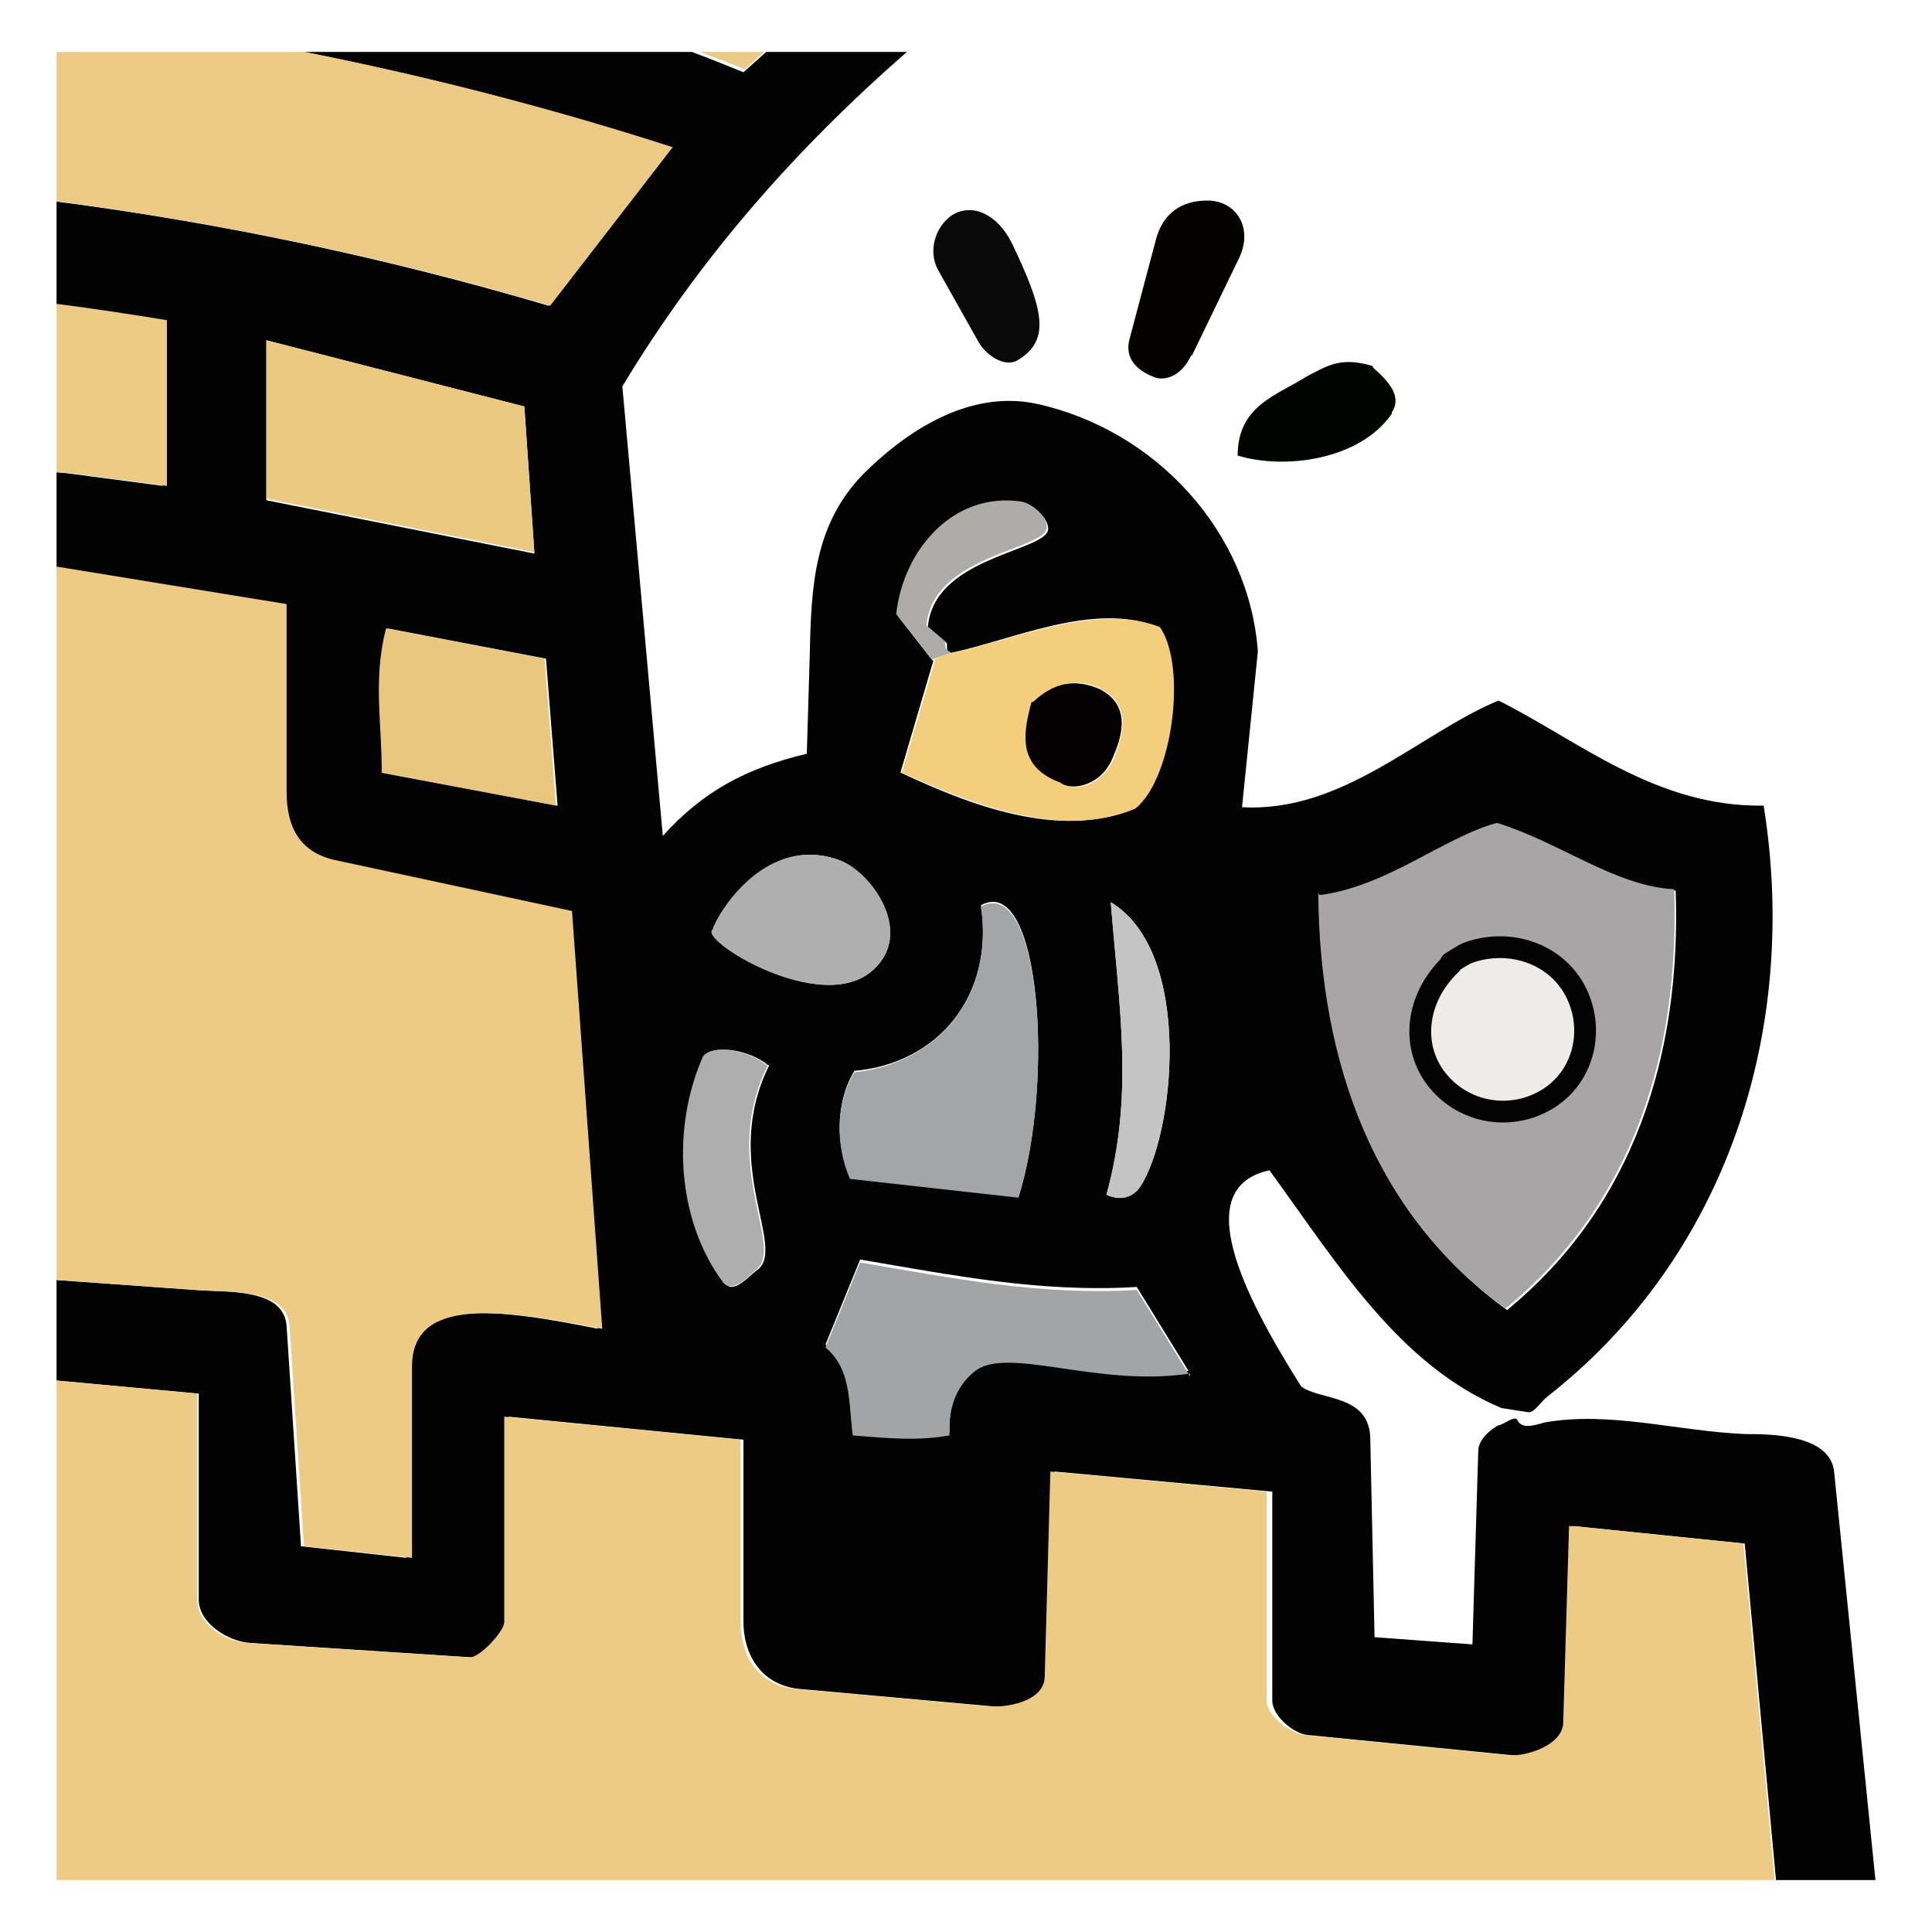
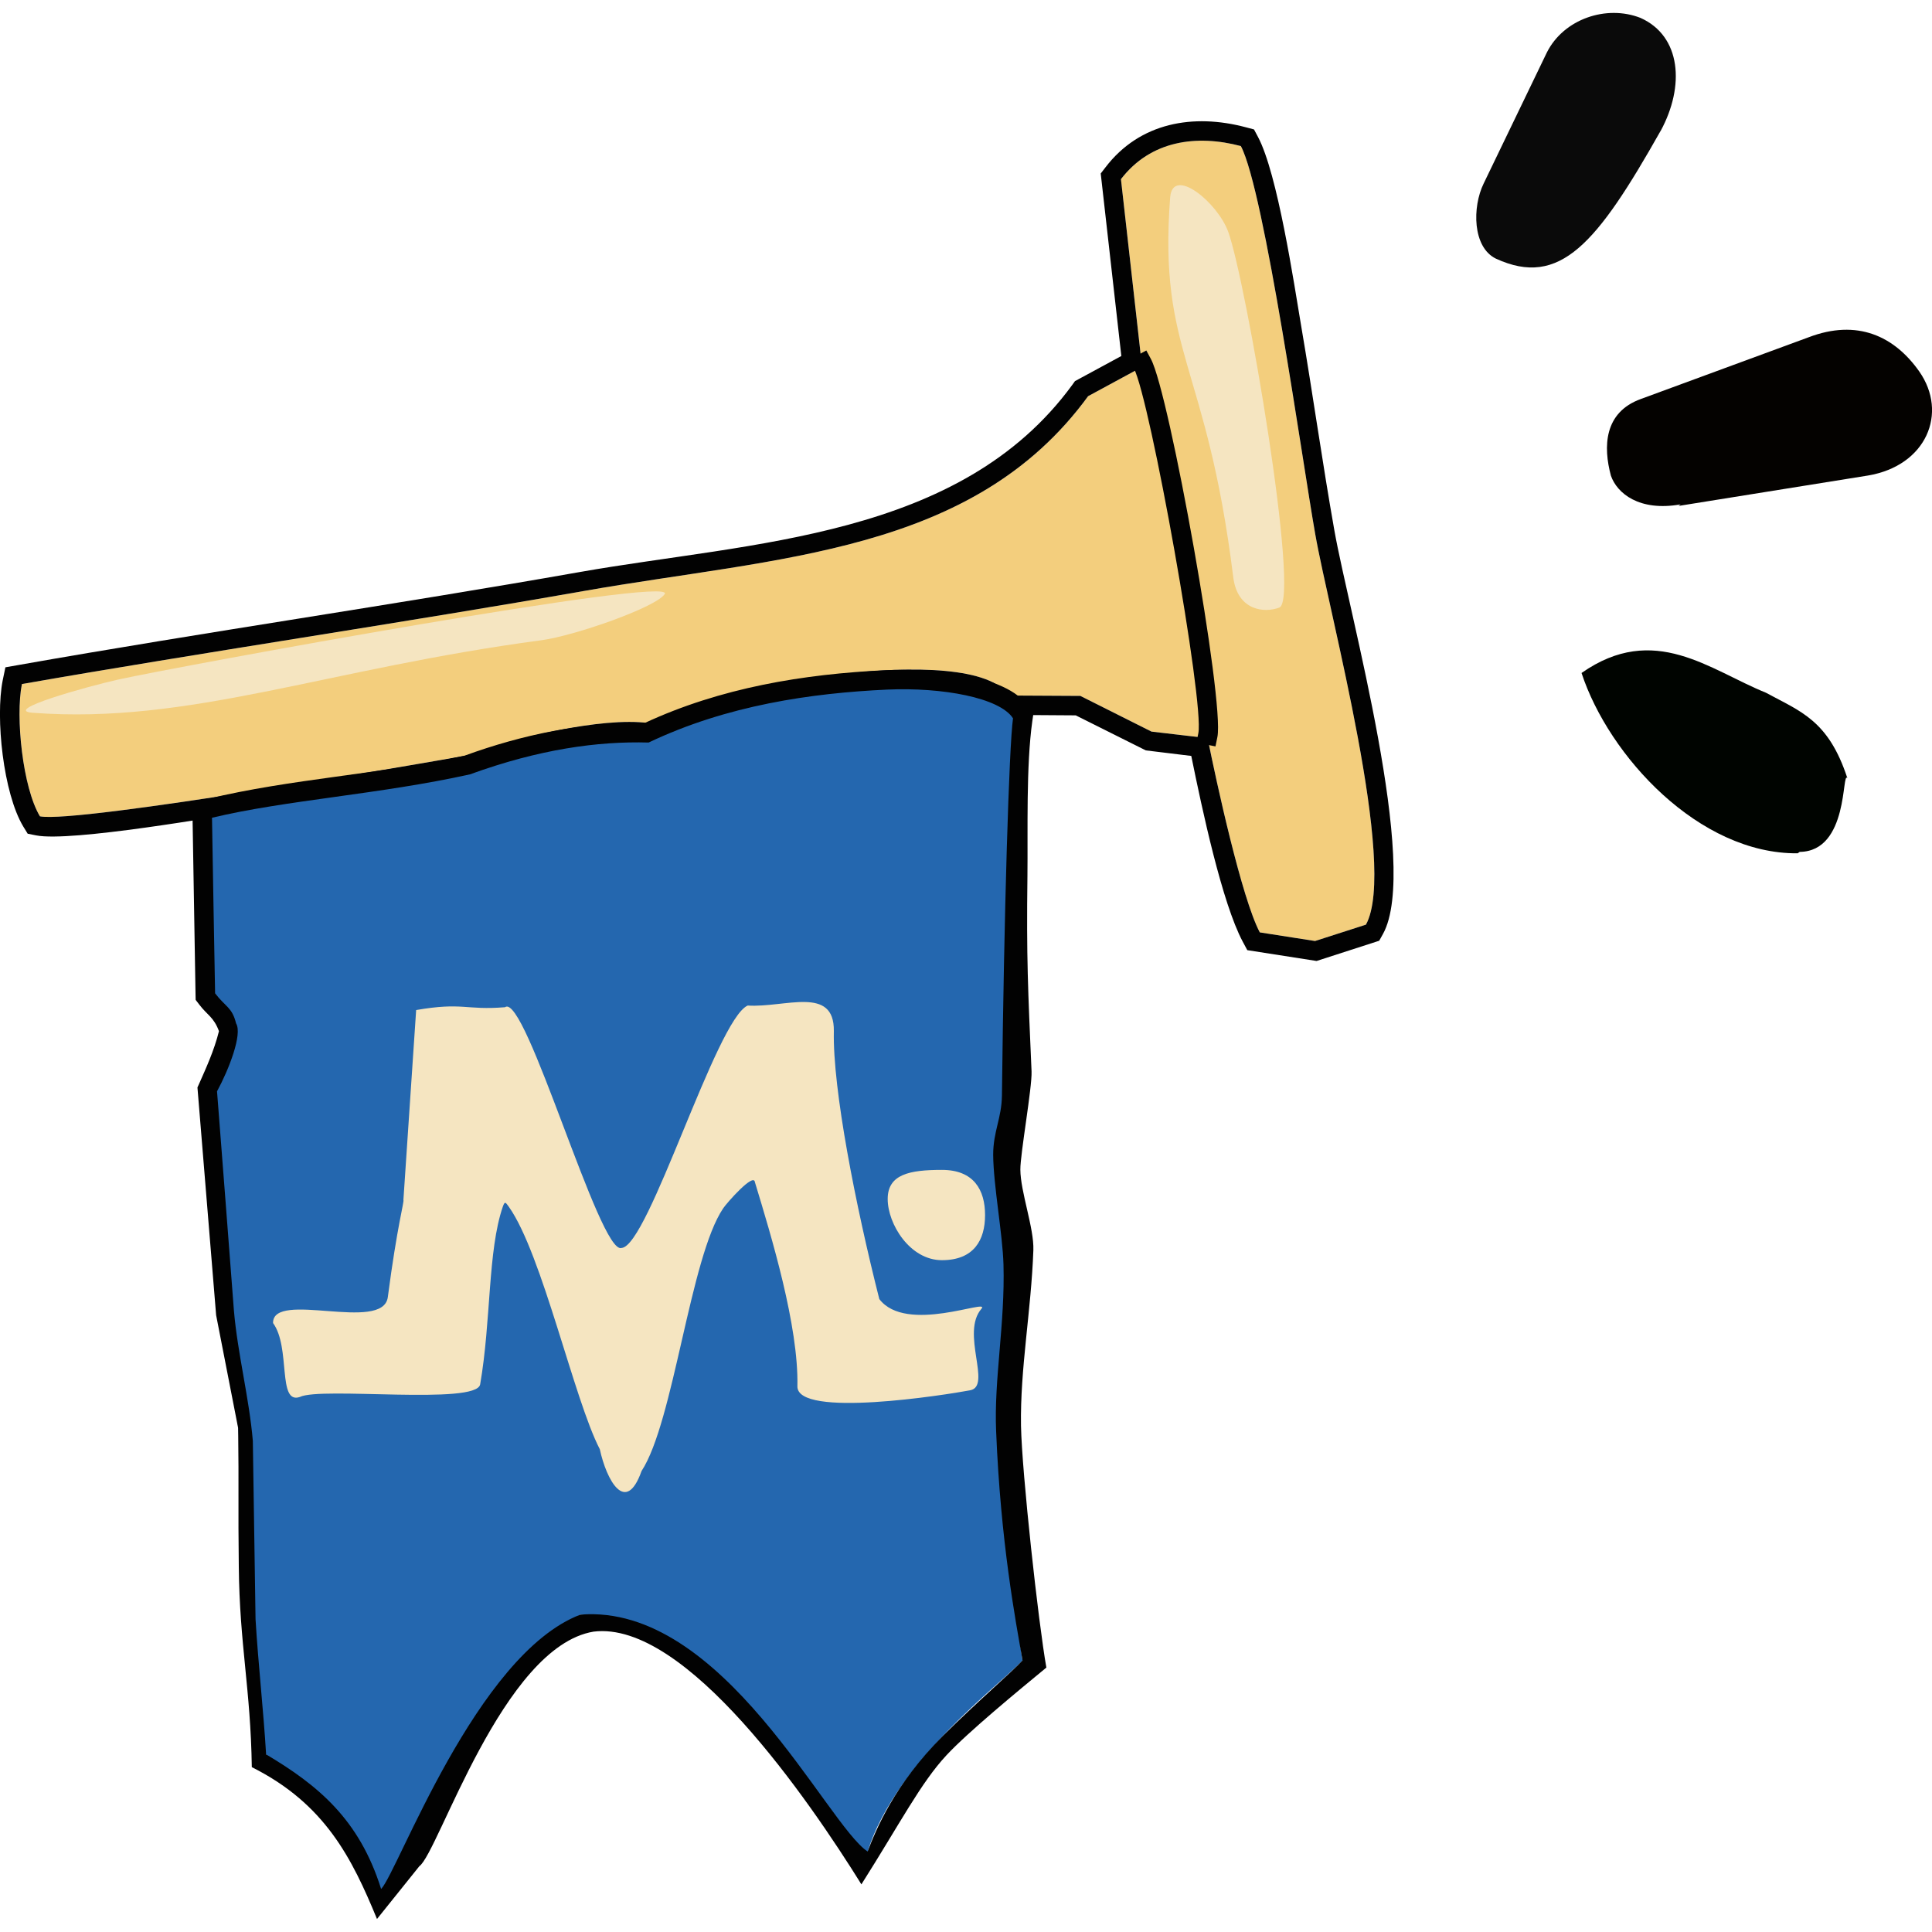
<svg xmlns="http://www.w3.org/2000/svg" xml:space="preserve" width="150px" height="150px" version="1.1" shape-rendering="geometricPrecision" text-rendering="geometricPrecision" image-rendering="optimizeQuality" fill-rule="evenodd" clip-rule="evenodd" viewBox="0 0 150 150">
-   <g id="Layer_x0020_1">
+   <g id="Layer_x0020_3">
    <g>
-       <path fill="#020202" fill-rule="nonzero" d="M4.39 15.65c12.86,1.67 25.65,4.38 38.22,8.09l9.51 -12.31c-9.38,-3.02 -18.91,-5.49 -28.54,-7.4l30.13 0c1.34,0.5 2.67,1.03 4.01,1.58l1.77 -1.58 10.92 0c-8.64,7.55 -16.09,16 -22.09,25.97l3.14 34.9c3.13,-3.47 6.48,-5.26 11.18,-6.38l0.23 -7.72c0.11,-5.25 0.33,-10.06 4.14,-13.98 3.13,-3.13 8.05,-6.6 13.42,-5.48 9.29,2.01 16.56,9.96 17.23,19.24l-1.23 12.09c7.84,0.44 13.76,-5.71 19.91,-8.28 6.27,3.13 12.2,8.28 20.59,8.16 2.8,17.46 -2.91,35.02 -16.78,45.87 -0.56,0.45 -1.01,1.23 -1.46,1.23l-2.12 -0.33c-7.95,-3.36 -12.64,-11.07 -18.01,-18.46 -6.16,1.34 -2.13,9.51 2.46,16.78 1.45,1.12 5.37,0.56 5.37,4.14l0.33 15.33 7.6 0.56 0.45 -14.99c0,-1.01 1.12,-1.79 1.57,-2.02 0.33,0 1.23,-0.78 1.45,-0.44 0.33,0.78 1.35,0.44 2.13,0.22 5.03,-0.9 10.29,0.67 15.55,0.9 1.9,0 6.6,0 6.93,2.91l3.21 31.72 -7.72 0 -2.43 -26.13 -13.2 -1.35 -0.1 0 -0.45 15.21c0,1.79 -2.91,2.69 -4.25,2.58l-15.78 -1.56c-1.12,0 -2.9,-1.46 -2.9,-2.69l0 -16.22c0,0 -16.9,-1.56 -16.9,-1.56l-0.45 16c0,2.01 -2.9,2.34 -4.36,2.23l-14.88 -1.34c-2.91,-0.23 -4.47,-2.46 -4.47,-5.26l0 -14.1c0,0 -18.24,-1.79 -18.24,-1.79l0 16c-0.22,0.78 -2.01,2.8 -2.79,2.69l-17.23 -1.12c-1.79,-0.11 -4.03,-1.57 -4.03,-3.36l0 -16 -11.04 -1.02 0 -7.8 10.59 0.76c2.35,0.22 7.04,-0.23 7.27,2.79l1.12 17.12 8.17 0.9 0 -14.99c0.22,-5.26 7.04,-4.37 14.87,-2.8l-2.35 -32.44 -18.23 -3.92c-2.8,-0.56 -3.92,-2.57 -3.92,-5.37l0 -14.54 -17.52 -2.85 0 -7.37c0.47,0.03 0.95,0.08 1.4,0.15l6.83 0.9 0 -12.87c-2.74,-0.44 -5.48,-0.84 -8.23,-1.2l0 -8zm16.29 10.77l0 12.42c0,0 20.81,4.14 20.81,4.14l-0.78 -11.42 -20.03 -5.14zm51.8 24.83l-2.57 8.73c5.26,2.46 12.3,5.26 18.12,2.8 3.02,-2.36 4.03,-11.19 1.9,-14.1 -5.03,-2.01 -11.29,1.01 -16.11,2.01 -0.45,0 -0.22,-0.67 -0.33,-0.78l-1.45 -1.23c0.44,-5.26 8.5,-5.81 9.28,-7.38 0.33,-0.67 -0.78,-2.01 -1.9,-2.24 -5.26,-0.89 -9.18,3.69 -9.74,8.73l2.8 3.58 0 -0.12zm-42.84 8.73l13.65 2.57 -0.9 -11.41 -12.3 -2.35c-1.01,3.91 -0.34,7.27 -0.34,11.19l-0.11 0zm72.83 9.51c0,13.2 4.36,24.84 14.54,32.22 9.84,-8.06 13.53,-19.8 13.09,-32.56 -4.7,-0.33 -8.95,-3.69 -13.76,-5.14 -4.25,1.12 -8.5,4.92 -13.76,5.59l-0.11 -0.11zm-34.68 5.81c3.24,-2.9 -0.23,-7.6 -2.58,-8.5 -6.27,-2.35 -10.18,5.6 -9.84,5.37 -1.35,0.56 8.39,6.83 12.42,3.13zm8.38 -4.92c1.01,6.94 -3.35,12.2 -9.84,12.76 -1.46,2.46 -1.46,5.7 -0.33,8.28l13.09 1.45c2.79,-8.95 1.67,-25.06 -2.91,-22.6l-0.01 0.11zm10.07 -0.33c0.68,8.39 1.79,14.99 -0.33,22.71 1.23,0.56 2.12,0 2.57,-0.56 2.69,-3.91 4.25,-18.23 -2.23,-22.15l-0.01 0zm-26.62 12.64c-1.35,-1.12 -4.14,-1.68 -4.92,-0.67 -2.47,5.59 -2.02,12.75 1.56,17.56 0.67,1.01 1.9,-0.56 2.58,-1.01 2.23,-1.78 -2.91,-8.27 0.89,-15.88l-0.11 0zm32.78 23.95l-4.14 -6.72c-7.5,0.45 -14.21,-0.9 -21.48,-2.13l-2.69 6.6c2.02,1.79 1.79,4.25 2.13,6.83 3.02,0.33 5.04,0.55 7.5,0 -0.11,-2.46 0.78,-3.92 1.9,-4.93 2.58,-2.12 9.62,1.24 16.78,0.12l0 0.23z" />
-       <path fill="#040200" fill-rule="nonzero" d="M92.51 27.54c-0.78,1.68 -2.01,2.01 -2.79,1.78 -1.24,-0.45 -2.47,-1.34 -2.02,-3.01l2.02 -7.61c0.55,-2.24 2.12,-3.13 4.02,-3.13 2.24,0 3.59,2.12 2.46,4.47l-3.68 7.61 -0.01 -0.11z" />
-       <path fill="#000400" fill-rule="nonzero" d="M108.06 32.12c-2.46,3.58 -8.28,4.37 -11.97,3.25 0,-3.92 3.13,-4.7 5.37,-6.15 1.57,-0.79 2.58,-1.57 5.15,-0.79 -0.45,0 2.68,1.79 1.45,3.58l0 0.11z" />
-       <path fill="#0A0A0A" fill-rule="nonzero" d="M78.53 18.81c2.46,5.15 3.13,7.61 0.44,9.18 -1,0.56 -2.46,-0.45 -3.01,-1.46l-3.14 -5.59c-0.78,-1.45 -0.22,-3.36 1.12,-4.25 1.68,-1.01 3.58,0.11 4.59,2.13l0 -0.01z" />
-       <path fill="#ECCC84" fill-rule="nonzero" d="M4.39 23.59c2.86,0.37 5.72,0.8 8.57,1.27l0 12.87c0,0 -6.82,-0.9 -6.82,-0.9 -0.59,-0.08 -1.18,-0.14 -1.75,-0.16l0 -13.08zm0 20.4l17.86 2.91 0 14.54c0,2.91 1.12,4.81 3.92,5.37l18.24 3.92 2.35 32.44c-7.95,-1.56 -14.66,-2.46 -14.77,2.8l0 14.98c0,0 -8.39,-0.89 -8.39,-0.89l-1.12 -17.12c-0.23,-3.02 -4.93,-2.57 -7.28,-2.79l-10.81 -0.77 0 -55.39z" />
-       <path fill="#ECCC84" fill-rule="nonzero" d="M122.16 118.49l13.2 1.35 2.42 26.13 -133.39 0 0 -38.78 10.93 1.01 0 16c0,1.9 2.12,3.24 3.91,3.36l17.24 1.12c0.78,0 2.57,-1.91 2.68,-2.69l0 -16c0,0 18.35,1.79 18.35,1.79l0 14.1c0,2.91 1.56,5.03 4.36,5.26l14.88 1.34c1.35,0.11 4.25,-0.33 4.37,-2.23l0.44 -16 16.79 1.56 0 16.22c0,1.23 1.9,2.57 3.01,2.69l15.78 1.56c1.34,0.11 4.24,-0.78 4.24,-2.58l0.45 -15.21 0.34 0z" />
-       <path fill="#EACA84" fill-rule="nonzero" d="M4.39 4.03l19.26 0c9.64,1.91 19.19,4.37 28.58,7.4l-9.51 12.3c-12.6,-3.71 -25.43,-6.42 -38.33,-8.1l0 -11.6z" />
-       <path fill="#EACA84" fill-rule="nonzero" d="M59.34 4.03l-1.51 1.35c-1.16,-0.47 -2.33,-0.91 -3.49,-1.35l5 0z" />
-       <path fill="#A7A5A5" fill-rule="nonzero" d="M102.47 69.49c5.26,-0.68 9.61,-4.48 13.75,-5.6 4.81,1.46 9.18,4.92 13.76,5.15 0.45,12.75 -3.24,24.5 -13.09,32.55 -10.18,-7.38 -14.43,-19.02 -14.54,-32.22l0.12 0.12zm10.18 5.26c-2.8,2.68 -3.02,6.49 -1.01,9.06 2.01,2.57 5.82,3.24 8.61,1.34 2.8,-1.89 3.69,-5.48 2.01,-8.39 -1.68,-2.9 -5.26,-4.03 -8.27,-2.9 -0.34,0.11 -0.79,0.33 -1.35,0.78l0.01 0.11z" />
-       <polygon fill="#EAC980" fill-rule="nonzero" points="20.68,26.42 40.71,31.56 41.49,42.87 20.68,38.72 " />
-       <path fill="#A3A4A6" fill-rule="nonzero" d="M92.4 106.64c-7.27,1.11 -14.32,-2.24 -16.78,-0.12 -1.12,0.9 -2.02,2.46 -1.91,4.93 -2.57,0.44 -4.58,0.22 -7.5,0 -0.33,-2.58 -0.1,-5.15 -2.12,-6.83l2.68 -6.6c7.28,1.23 13.99,2.58 21.49,2.13l4.13 6.71 0.01 -0.22z" />
-       <path fill="#F3CE7D" fill-rule="nonzero" d="M72.48 51.25c0,0 0.45,-0.33 1.46,-0.55 4.81,-1.01 11.07,-3.92 16.11,-2.02 2.12,3.02 1.01,11.75 -1.9,14.1 -5.82,2.46 -12.87,-0.44 -18.13,-2.8l2.58 -8.72 -0.12 -0.01zm7.73 3.25c-0.79,2.46 -1.24,4.92 2.23,6.26 0.79,0.79 3.25,0.34 4.14,-2.12 0.56,-1.57 1.35,-3.92 -1.12,-5.15 -1.34,-0.67 -3.13,-0.9 -5.15,1.01l-0.1 0z" />
-       <path fill="#A4A5A7" fill-rule="nonzero" d="M76.17 70.38c4.59,-2.46 5.71,13.65 2.91,22.61l-13.09 -1.46c-1.12,-2.58 -1.12,-5.82 0.34,-8.28 6.49,-0.67 10.85,-5.93 9.84,-12.75l0 -0.12z" />
-       <path fill="#E9C77F" fill-rule="nonzero" d="M29.64 59.98c0,-3.92 -0.68,-7.28 0.33,-11.19l12.31 2.35 0.89 11.41 -13.65 -2.57 0.12 0z" />
-       <path fill="#AFAFAF" fill-rule="nonzero" d="M67.79 75.3c-4.03,3.7 -13.77,-2.46 -12.42,-3.13 -0.34,0.11 3.47,-7.72 9.84,-5.37 2.46,0.9 5.82,5.6 2.58,8.5z" />
-       <path fill="#AEAEAE" fill-rule="nonzero" d="M59.62 82.69c-3.81,7.61 1.34,14.1 -0.9,15.88 -0.56,0.45 -1.79,1.91 -2.57,1.01 -3.59,-4.81 -4.04,-11.97 -1.57,-17.56 0.78,-1.01 3.58,-0.45 4.92,0.67l0.12 0z" />
-       <path fill="#C4C4C4" fill-rule="nonzero" d="M86.24 70.05c6.49,3.92 4.93,18.24 2.24,22.15 -0.45,0.67 -1.35,1.12 -2.58,0.56 2.13,-7.72 1.01,-14.32 0.34,-22.71l0 0z" />
-       <path fill="#AEACA9" fill-rule="nonzero" d="M73.83 50.69c-0.9,0.33 -1.46,0.45 -1.46,0.56l-2.79 -3.58c0.56,-5.03 4.47,-9.51 9.73,-8.73 1.12,0.23 2.24,1.57 1.9,2.24 -0.78,1.57 -8.83,2.13 -9.28,7.38l1.45 1.23c0,0 -0.11,0.67 0.34,0.78l0.11 0.12z" />
-       <path fill="#040002" fill-rule="nonzero" d="M80.21 54.5c2.01,-1.91 3.8,-1.57 5.14,-1.01 2.46,1.23 1.79,3.58 1.12,5.15 -0.9,2.46 -3.36,2.79 -4.14,2.12 -3.36,-1.23 -2.91,-3.8 -2.24,-6.26l0.12 0z" />
-       <path fill="#EEECE8" fill-rule="nonzero" stroke="#030303" stroke-width="1.69" stroke-linecap="round" stroke-linejoin="round" stroke-miterlimit="2.613" d="M112.65 74.75c0,0 1,-0.67 1.34,-0.78 3.13,-1.13 6.71,0 8.28,2.9 1.57,2.91 0.78,6.6 -2.01,8.39 -2.8,1.79 -6.5,1.24 -8.62,-1.34 -2.12,-2.58 -1.78,-6.38 1.01,-9.06l0 -0.11z" />
+       <path fill="#F3CE7D" d="M36.49 58.61c3.32,-1.3 10.22,-2.97 13.87,-2.47 4.71,-2.85 25.13,-6.5 27.96,-2.14l5.56 0.03 5.52 2.77 4.36 0.51c0.68,3.4 2.65,12.45 4.05,15.08l4.29 0.67 3.95 -1.27c2.49,-4.5 -2.85,-24.12 -3.94,-30.35 -0.99,-5.57 -3.93,-26.63 -5.77,-30.1 -3.43,-0.91 -7,-0.44 -9.31,2.57l1.64 14.58 -4.19 2.27c-8.94,12.25 -24.1,12.47 -39.18,15.13 -13.67,2.41 -29.94,4.82 -43.6,7.22 -0.51,2.55 0.06,8.04 1.4,10.27 2.91,0.57 30.3,-4.22 33.39,-4.77z" />
+       <path fill="#F5E5C1" d="M95.36 18c-0.84,-2.31 -4.32,-5.13 -4.51,-2.67 -0.91,12.16 2.83,12.79 4.9,29.49 0.33,2.61 2.44,2.79 3.58,2.35 1.65,-0.64 -2.6,-25.4 -3.97,-29.17z" />
+       <path fill="#F5E5C1" d="M9.18 52.76c-2.41,0.54 -9.1,2.4 -6.63,2.58 12.16,0.92 22.77,-3.41 39.47,-5.63 2.61,-0.35 8.94,-2.57 9.59,-3.59 0.96,-1.49 -37.71,5.6 -42.43,6.64z" />
+       <path fill="#020202" d="M36.49 58.61c3.32,-1.3 10.22,-2.97 13.87,-2.47 4.71,-2.85 25.13,-6.5 27.96,-2.14l5.56 0.03 5.52 2.77 4.36 0.51c0.68,3.4 2.65,12.45 4.05,15.08l4.29 0.67 3.95 -1.27c2.49,-4.5 -2.85,-24.12 -3.94,-30.35 -0.99,-5.57 -3.93,-26.63 -5.77,-30.1 -3.43,-0.91 -7,-0.44 -9.31,2.57l1.64 14.58 -4.19 2.27c-8.94,12.25 -24.1,12.47 -39.18,15.13 -13.67,2.41 -29.94,4.82 -43.6,7.22 -0.51,2.55 0.06,8.04 1.4,10.27 2.91,0.57 30.3,-4.22 33.39,-4.77zm50.57 -30.97l-1.6 -14.17 0.37 -0.48c2.67,-3.49 6.83,-4.19 10.89,-3.11l0.64 0.17 0.31 0.58c1.52,2.86 2.79,11.34 3.36,14.72 0.9,5.27 1.64,10.58 2.57,15.83 1.13,6.39 6.66,26.14 3.77,31.34l-0.29 0.52 -4.86 1.57 -5.38 -0.84 -0.36 -0.67c-1.6,-3.01 -3.14,-10.23 -3.99,-14.41l-3.53 -0.43 -5.44 -2.72 -6.03 -0.04 -0.44 -0.68c-1.27,-1.95 -9.85,-1.19 -11.83,-0.95 -3.63,0.43 -11.03,1.72 -14.07,3.57l-0.47 0.27 -0.53 -0.07c-3.36,-0.47 -9.91,1.13 -13.11,2.38l-0.14 0.05 -0.15 0.03c-5.58,0.99 -11.18,1.92 -16.79,2.8 -3.08,0.49 -14.46,2.49 -17.15,1.96l-0.66 -0.13 -0.35 -0.57c-1.54,-2.57 -2.17,-8.42 -1.59,-11.34l0.21 -1.01 1.02 -0.18c14.5,-2.56 29.09,-4.66 43.59,-7.22 13.31,-2.35 29.5,-2.58 38.23,-14.54l0.2 -0.28 3.6 -1.95z" />
+       <path fill="#020202" d="M93.04 56.92c0.47,-2.4 -3.75,-25.96 -5.01,-28.33l-0.36 -0.66 1.33 -0.72 0.36 0.67c1.44,2.7 5.71,26.54 5.16,29.33l-0.15 0.74 -1.48 -0.29 0.15 -0.74z" />
    </g>
+     <path fill="#2467AF" d="M79.17 55.51c-1.04,-1.6 -6.36,-2.97 -10.64,-2.79 -5.87,0.27 -12.45,1.22 -18.53,4.12 -3.93,-0.11 -8.47,0.5 -13.87,2.46 -6.98,1.55 -14.32,2 -20.03,3.38 0.09,4.43 -0.09,10.1 0,14.53 0.85,1.13 1.81,0.59 2,1.97 -0.09,1.54 -0.75,3.17 -1.61,4.74l2.79 37.55c0.21,6.63 0.28,10.25 0.85,13.44 0.69,3.9 6.54,2.17 9.53,13.14 1.26,-1.28 9.43,-18.76 15.4,-22.69 9.4,0.89 18.46,13.68 21.82,20.94 0.54,-8.01 10.87,-15.54 12.51,-17.39 -1.88,-10.66 -0.94,-68.26 -0.22,-73.4z" />
+     <path fill="#020202" d="M78.65 55.77c-1.03,-1.6 -5.48,-2.42 -9.77,-2.23 -5.86,0.27 -12.44,1.21 -18.52,4.11 -3.93,-0.11 -8.48,0.51 -13.87,2.47 -6.98,1.55 -14.32,2 -20.03,3.37 0.08,4.43 0.15,9.2 0.24,13.63 0.81,1.07 1.32,1.07 1.63,2.34 0.51,0.83 -0.57,3.6 -1.48,5.27 0.44,5.67 0.88,11.34 1.31,17.01 0.28,3.31 1.19,6.82 1.47,10.13l0.21 13.84c0.2,3.39 0.62,7.12 0.82,10.5 4.04,2.4 7.24,5.05 8.93,10.45 1.28,-1.29 7.39,-18.23 15.47,-21.3 11.07,-0.9 19.12,16.3 22.3,18.39 0.64,-1.67 2.07,-5.21 5.86,-8.99 2.66,-2.65 5.44,-5.03 6.17,-5.85 -0.56,-3.17 -1.7,-9.22 -2.05,-17.77 -0.18,-4.01 0.7,-8.36 0.57,-12.97 -0.07,-2.39 -0.78,-6.12 -0.8,-8.51 0,-1.82 0.66,-2.84 0.68,-4.62 0.16,-14 0.55,-27.05 0.86,-29.27zm-42.58 2.9c4.5,-1.64 9.17,-2.61 13.97,-2.53 5.89,-2.74 12.33,-3.81 18.78,-4.11 2.95,-0.12 9.31,0.16 11.1,2.92l0.31 0.48 -0.08 0.55c-0.49,3.48 -0.34,8.47 -0.38,12.03 -0.08,6.34 0.04,8.8 0.32,15.18 0.05,1.22 -0.88,6.41 -0.87,7.62 0.01,1.73 1.07,4.54 1.01,6.25 -0.17,4.73 -1.03,9.17 -0.96,13.63 0.07,3.68 1.35,15.3 1.97,18.78 -2.11,1.74 -6.1,5.02 -7.76,6.81 -1.99,2.14 -3.58,5.25 -6.6,10.02 -4.03,-6.47 -13.62,-20.52 -20.8,-19.62 -7.06,1.18 -12.04,17.16 -13.52,18.21l-3.29 4.1c-1.94,-4.71 -4.03,-8.94 -9.72,-11.79 -0.09,-6.06 -0.95,-9.51 -1.01,-15.56 -0.06,-4.64 0.01,-6.1 -0.05,-10.76l-1.71 -8.77 -1.45 -17.68 0.14 -0.31c0.51,-1.16 1.15,-2.53 1.53,-4.06 -0.4,-1.09 -0.91,-1.25 -1.51,-2.04l-0.3 -0.39 -0.01 -0.48c-0.08,-4.54 -0.15,-9.08 -0.23,-13.62l-0.03 -1.21 1.18 -0.29c6.51,-1.57 13.38,-1.91 19.97,-3.36z" />
+     <g>
+       <path fill="#040200" fill-rule="nonzero" d="M130.48 39.16c-3.22,0.57 -4.94,-0.87 -5.41,-2.23 -0.6,-2.23 -0.55,-4.91 2.32,-5.95l13.02 -4.79c3.79,-1.45 6.67,-0.09 8.6,2.65 2.26,3.23 0.55,7.32 -3.98,8.08l-14.71 2.36 0.16 -0.12z" />
+       <path fill="#000400" fill-rule="nonzero" d="M139.57 66.25c-7.65,0.07 -14.66,-7.54 -16.78,-14 5.65,-3.96 9.95,-0.23 14.31,1.53 2.71,1.47 4.86,2.14 6.33,6.64 -0.45,-0.65 0.13,5.68 -3.7,5.72l-0.16 0.11z" />
+       <path fill="#0A0A0A" fill-rule="nonzero" d="M128.93 10.16c-4.94,8.75 -7.81,12.21 -12.79,9.92 -1.82,-0.89 -1.84,-4.01 -0.95,-5.83l4.91 -10.18c1.31,-2.6 4.62,-3.72 7.27,-2.68 3.15,1.41 3.46,5.28 1.56,8.78l0 -0.01z" />
+     </g>
+     <path fill="#F5E5C1" d="M39.21 78.2c-3.07,0.25 -3.26,-0.41 -6.9,0.22l-0.99 14.75c0.09,0.04 -0.49,2.02 -1.21,7.54 -0.37,2.78 -8.95,-0.56 -8.91,2.01 1.39,1.91 0.32,6.34 2.08,5.74 1.63,-0.81 13.72,0.65 14,-0.98 0.86,-4.97 0.58,-10.36 1.76,-13.8 0.16,-0.44 0.21,-0.34 0.47,0.02 2.59,3.66 5.06,14.97 7.06,18.82 0.51,2.38 2.01,5.16 3.24,1.69 2.5,-3.82 3.77,-16.61 6.34,-20.4 0.28,-0.42 2.37,-2.79 2.46,-2.03 1.28,4.21 3.4,11.17 3.3,15.85 -0.05,2.5 11.52,0.67 13.42,0.31 1.7,-0.33 -0.77,-4.46 0.88,-6.34 0.66,-0.82 -5.86,2 -7.94,-0.74 -1.83,-7.21 -3.63,-16.31 -3.53,-20.81 0.04,-3.55 -3.78,-1.8 -6.69,-1.98 -2.45,1.09 -7.7,18.7 -9.79,18.82 -1.69,0.62 -7.46,-19.89 -9.05,-18.69z" />
+     <path fill="#F5E5C1" d="M73.13 90.83c2.49,0 3.35,1.57 3.35,3.51 0,1.93 -0.86,3.5 -3.35,3.5 -2.49,0 -4.21,-2.81 -4.21,-4.75 0,-1.93 1.72,-2.26 4.21,-2.26z" />
  </g>
</svg>
